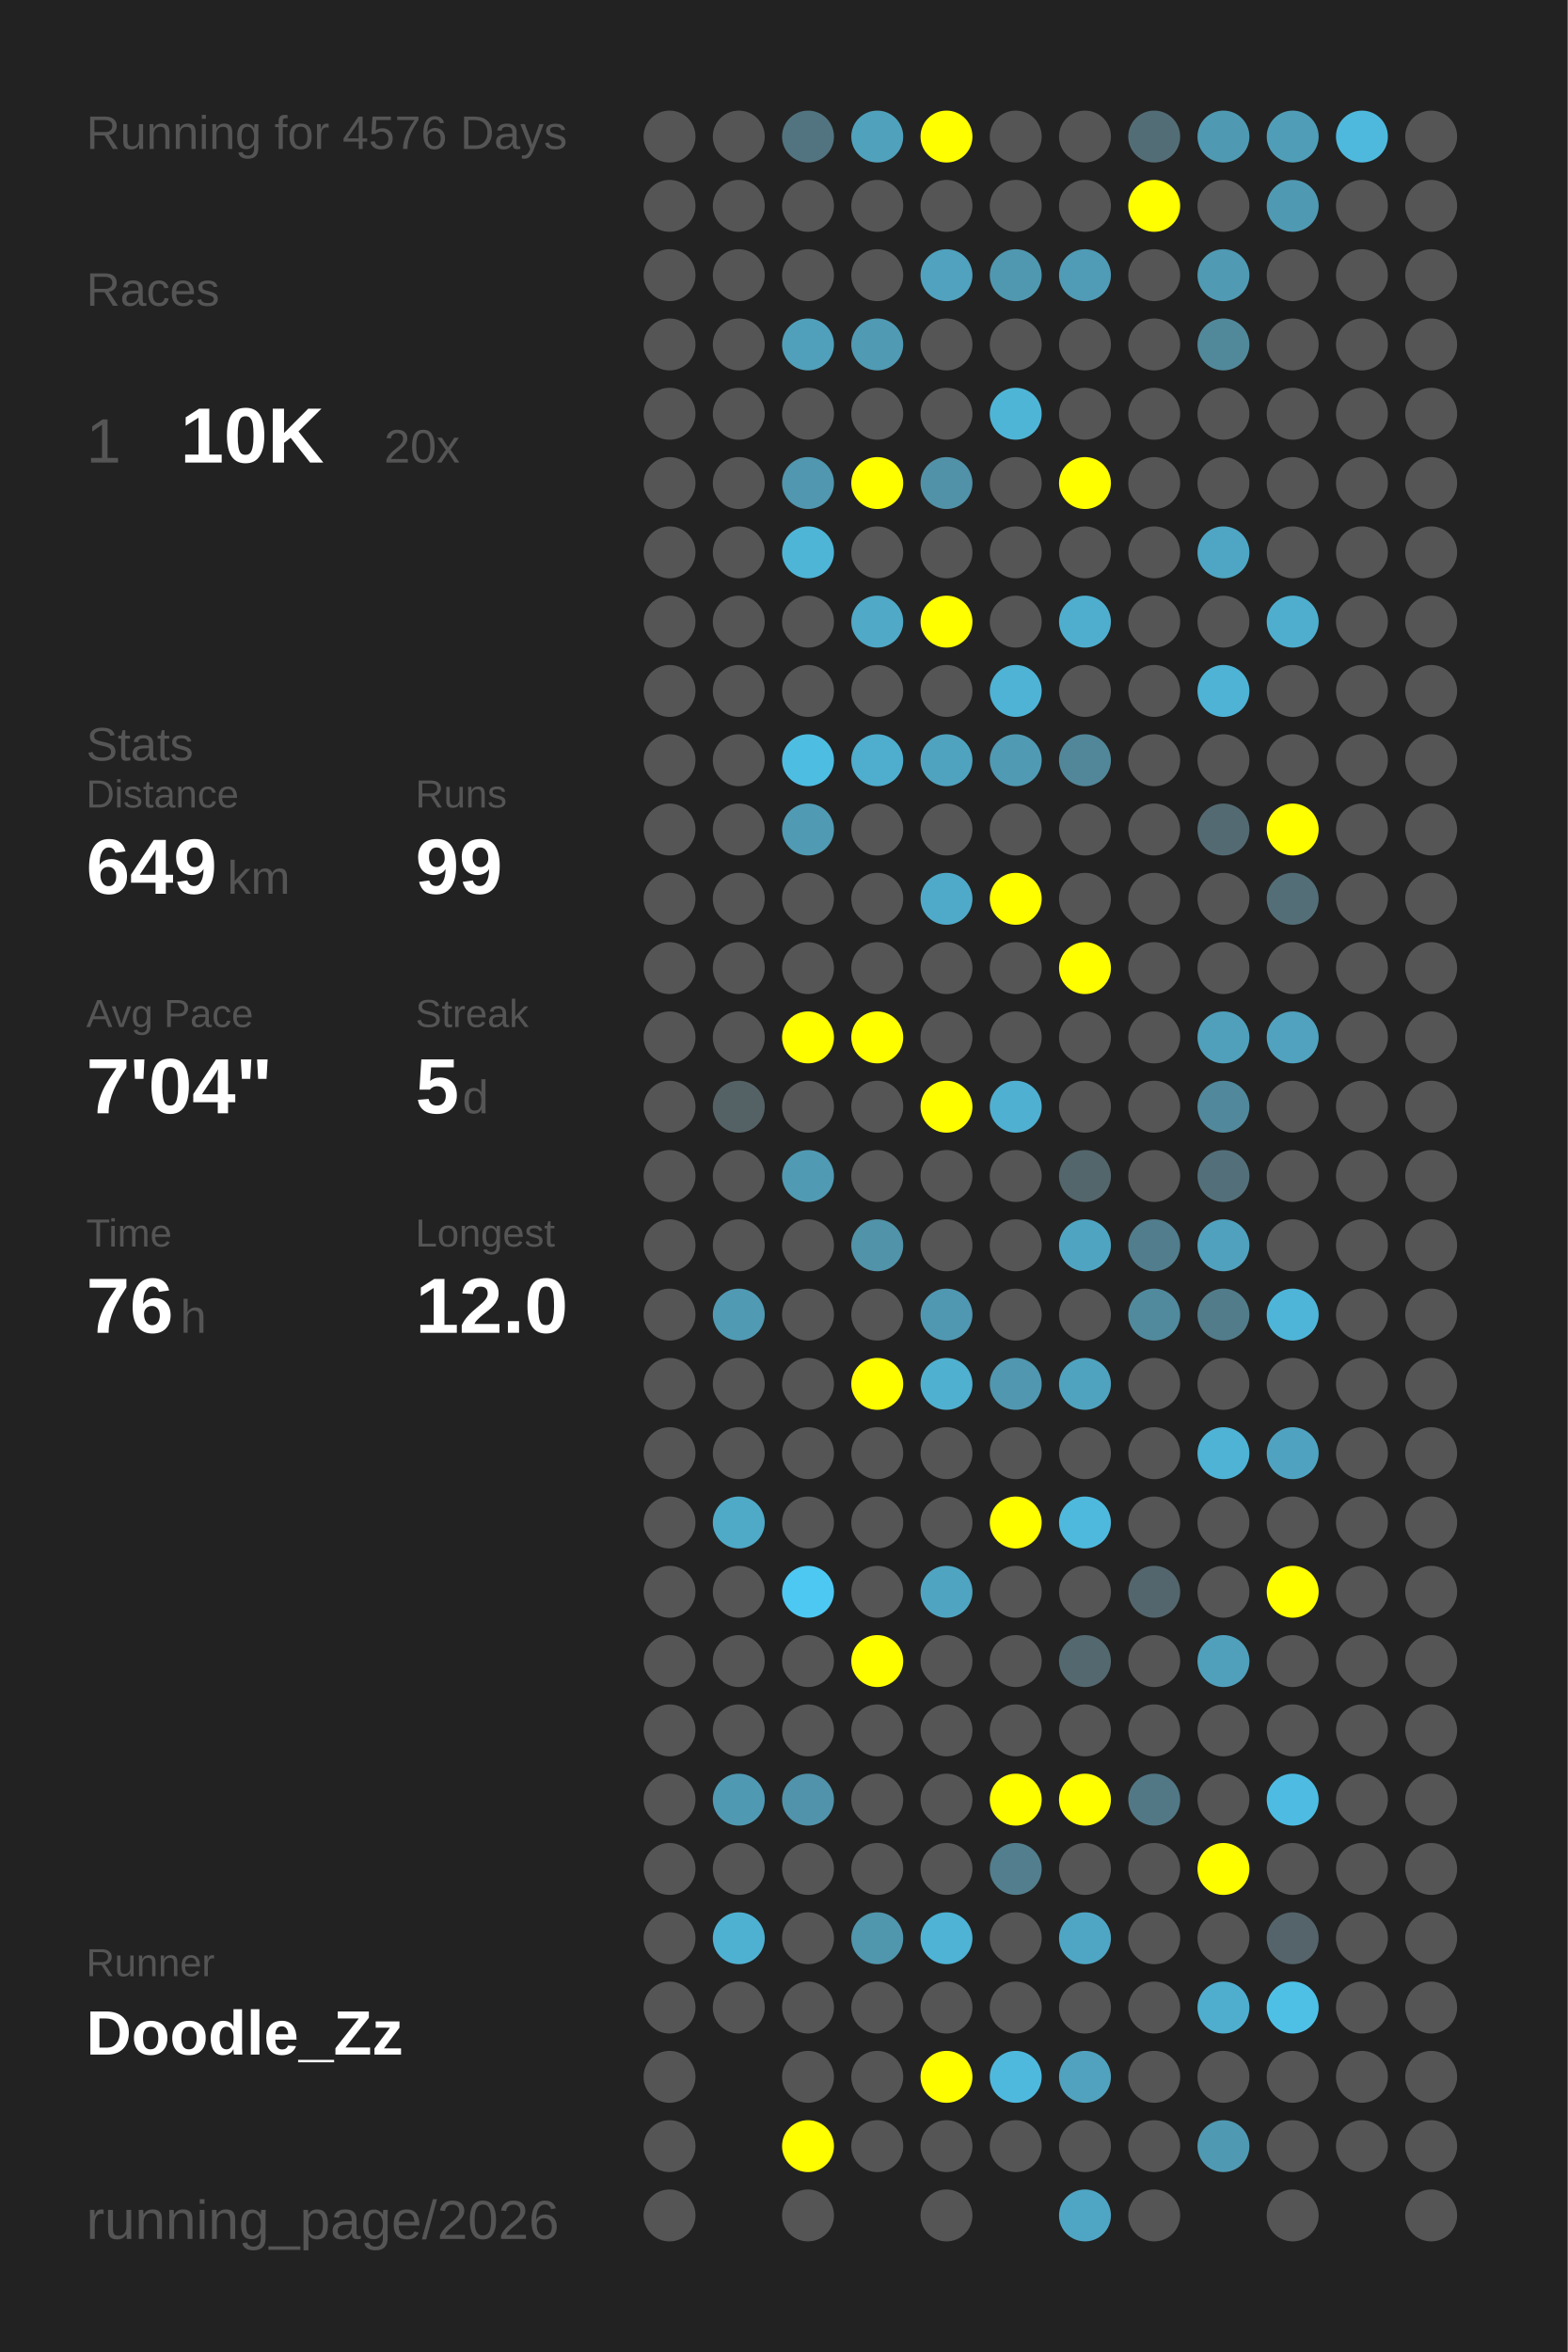
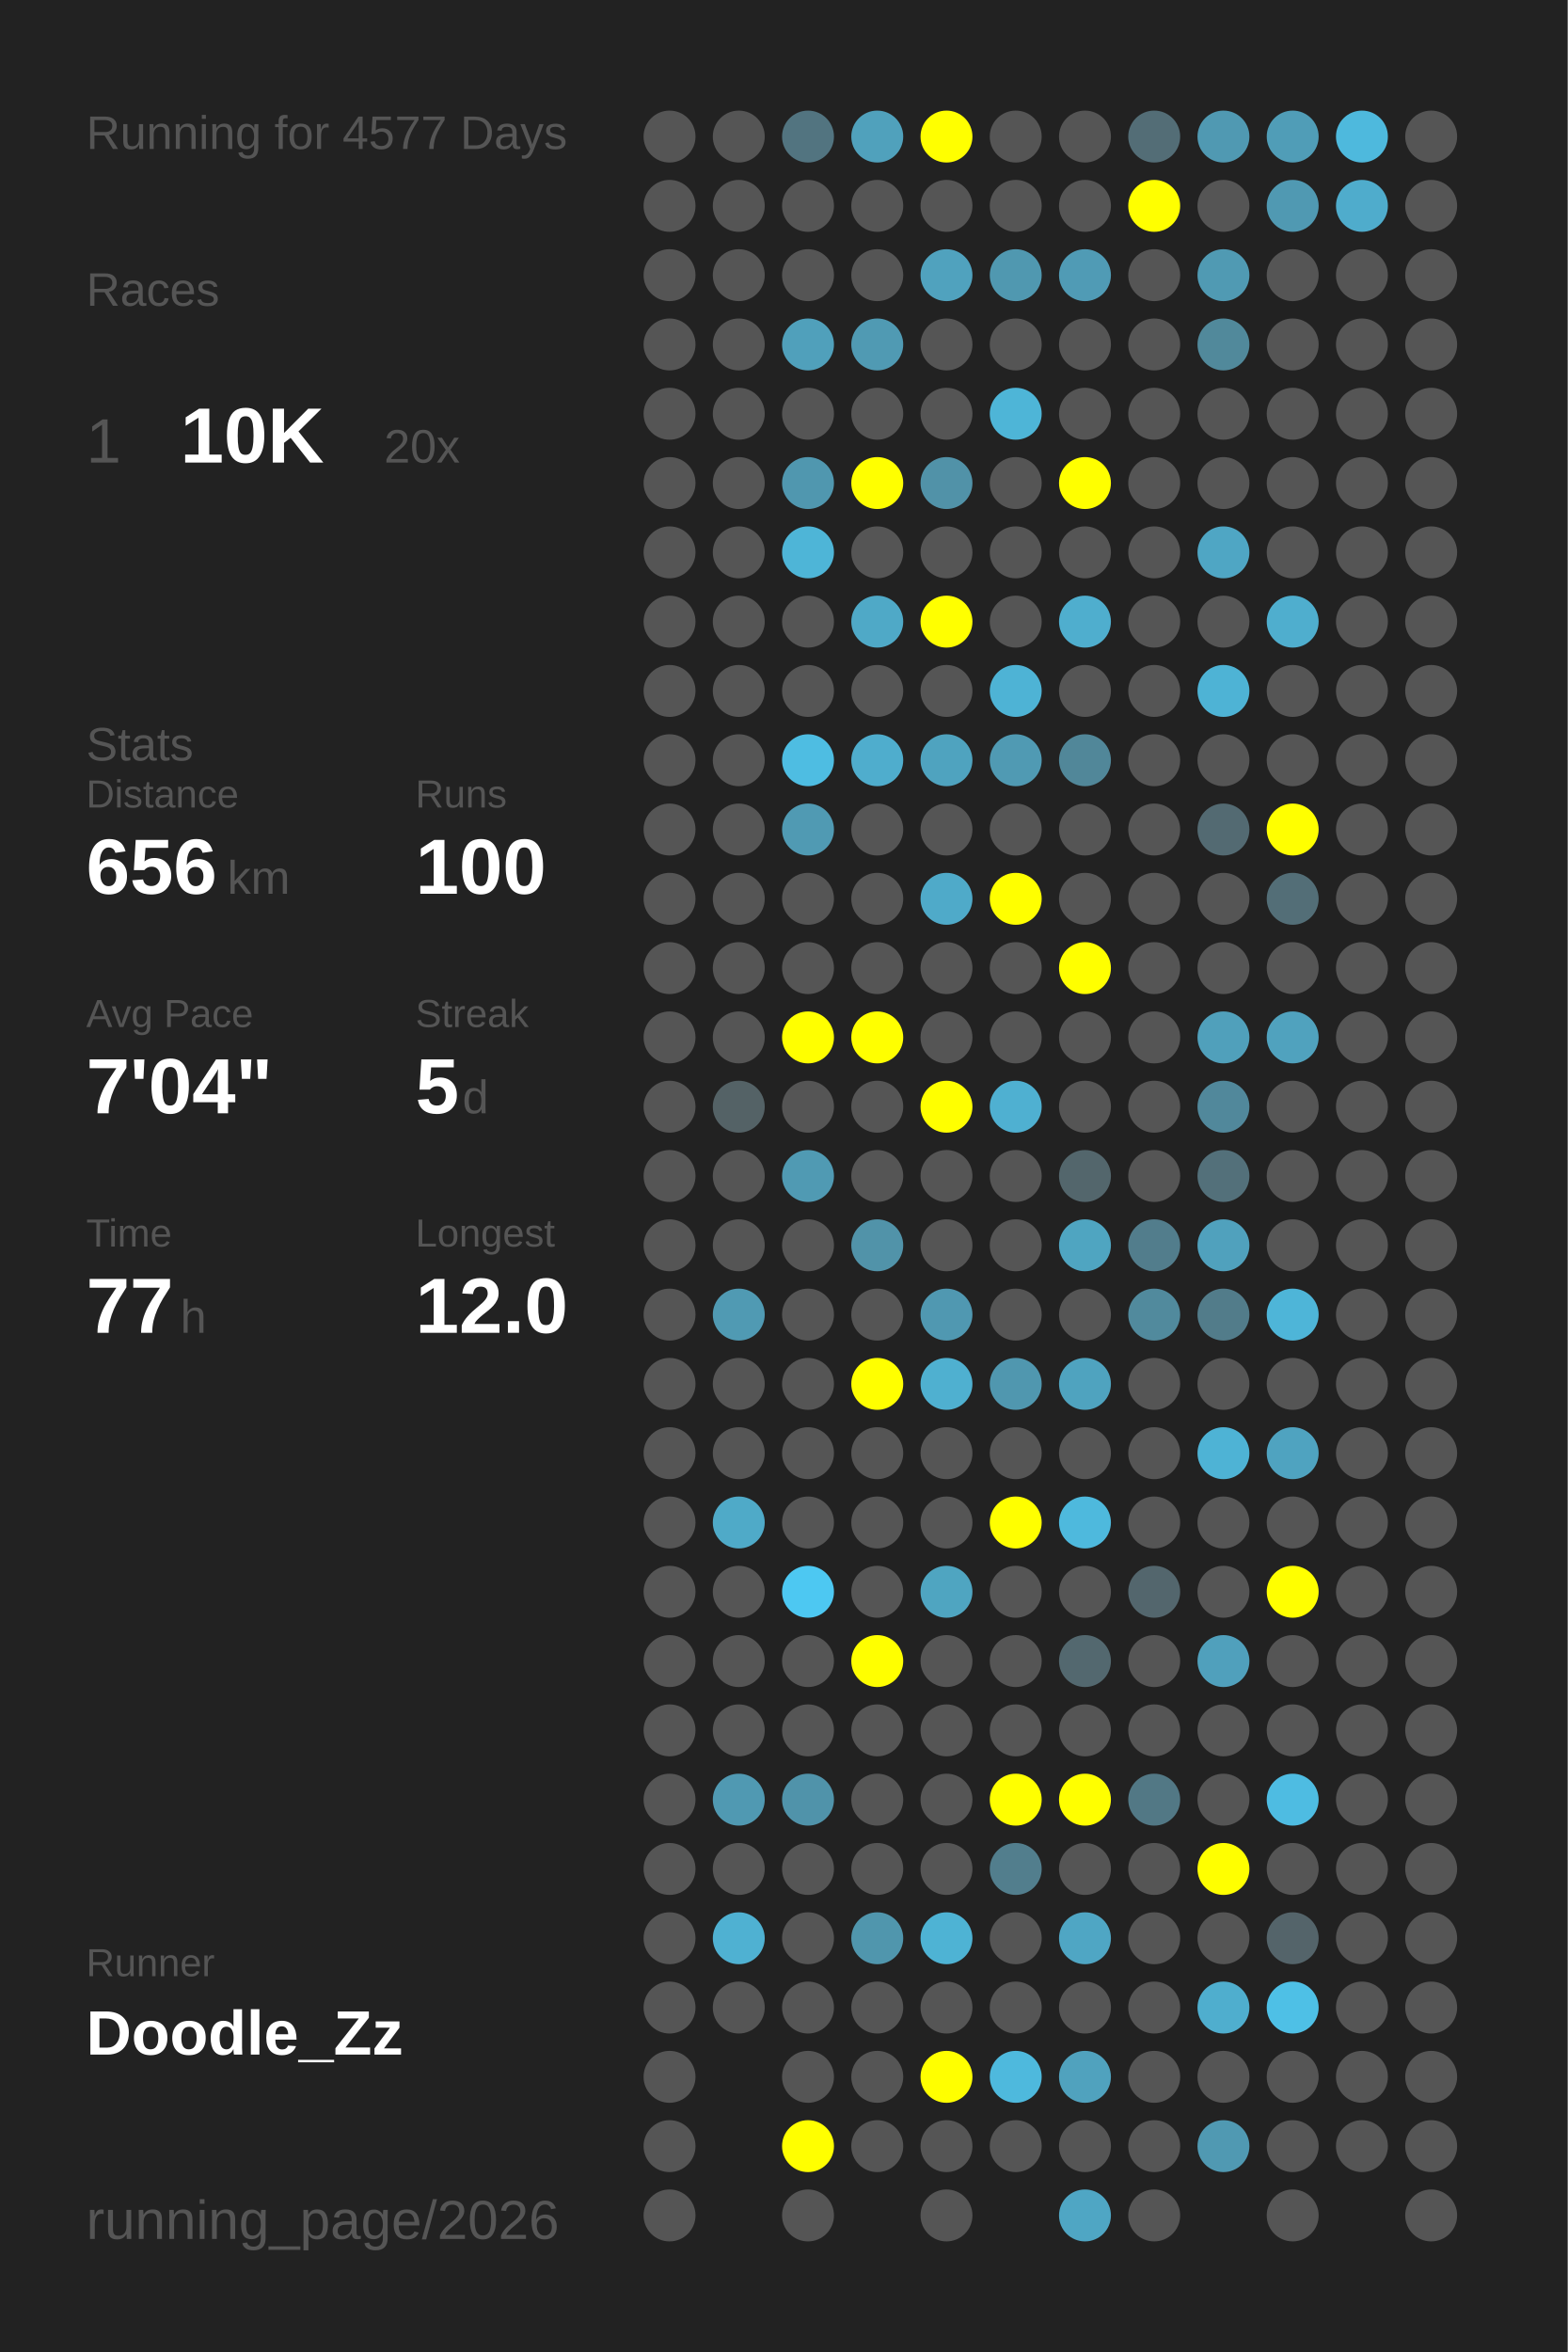
<svg xmlns="http://www.w3.org/2000/svg" baseProfile="full" height="300mm" version="1.1" viewBox="0,0,200,300" width="200mm">
  <defs />
  <rect fill="#222222" height="300" width="200" x="0" y="0" />
-   <text fill="#555555" style="font-size:6px; font-family:Arial;" x="11" y="19">Running for 4576 Days</text>
+   <text fill="#555555" style="font-size:6px; font-family:Arial;" x="11" y="19">Running for 4577 Days</text>
  <text fill="#555555" style="font-size:6px; font-family:Arial;" x="11" y="39">Races</text>
  <text fill="#555555" style="font-size:8px; font-family:Arial;" x="11" y="59">1</text>
  <text fill="#FFFFFF" style="font-size:10px; font-family:Arial; font-weight:bold;" x="23" y="59">10K</text>
  <text fill="#555555" style="font-size:6px; font-family:Arial;" x="49" y="59">20x</text>
  <text fill="#555555" style="font-size:6px; font-family:Arial;" x="11" y="97">Stats</text>
  <text fill="#555555" style="font-size:5px; font-family:Arial;" x="11" y="103">Distance</text>
-   <text fill="#FFFFFF" style="font-size:10px; font-family:Arial; font-weight:bold;" x="11" y="114">649</text>
+   <text fill="#FFFFFF" style="font-size:10px; font-family:Arial; font-weight:bold;" x="11" y="114">656</text>
  <text fill="#555555" style="font-size:6px; font-family:Arial;" x="29" y="114">km</text>
  <text fill="#555555" style="font-size:5px; font-family:Arial;" x="53" y="103">Runs</text>
-   <text fill="#FFFFFF" style="font-size:10px; font-family:Arial; font-weight:bold;" x="53" y="114">99</text>
+   <text fill="#FFFFFF" style="font-size:10px; font-family:Arial; font-weight:bold;" x="53" y="114">100</text>
  <text fill="#555555" style="font-size:5px; font-family:Arial;" x="11" y="131">Avg Pace</text>
  <text fill="#FFFFFF" style="font-size:10px; font-family:Arial; font-weight:bold;" x="11" y="142">7'04"</text>
  <text fill="#555555" style="font-size:5px; font-family:Arial;" x="53" y="131">Streak</text>
  <text fill="#FFFFFF" style="font-size:10px; font-family:Arial; font-weight:bold;" x="53" y="142">5</text>
  <text fill="#555555" style="font-size:6px; font-family:Arial;" x="59" y="142">d</text>
  <text fill="#555555" style="font-size:5px; font-family:Arial;" x="11" y="159">Time</text>
-   <text fill="#FFFFFF" style="font-size:10px; font-family:Arial; font-weight:bold;" x="11" y="170">76</text>
+   <text fill="#FFFFFF" style="font-size:10px; font-family:Arial; font-weight:bold;" x="11" y="170">77</text>
  <text fill="#555555" style="font-size:6px; font-family:Arial;" x="23" y="170">h</text>
  <text fill="#555555" style="font-size:5px; font-family:Arial;" x="53" y="159">Longest</text>
  <text fill="#FFFFFF" style="font-size:10px; font-family:Arial; font-weight:bold;" x="53" y="170">12.0</text>
  <text fill="#555555" style="font-size:5px; font-family:Arial;" x="11" y="252.065">Runner</text>
  <text fill="#FFFFFF" style="font-size:8px; font-family:Arial; font-weight:bold;" x="11" y="262.065">Doodle_Zz</text>
  <text fill="#555555" style="font-size:7px; font-family:Arial;" x="11" y="285.581">running_page/2026</text>
  <circle cx="85.417" cy="17.419" fill="#555555" r="3.312" />
  <circle cx="85.417" cy="26.258" fill="#555555" r="3.312" />
  <circle cx="85.417" cy="35.097" fill="#555555" r="3.312" />
  <circle cx="85.417" cy="43.935" fill="#555555" r="3.312" />
  <circle cx="85.417" cy="52.774" fill="#555555" r="3.312" />
  <circle cx="85.417" cy="61.613" fill="#555555" r="3.312" />
  <circle cx="85.417" cy="70.452" fill="#555555" r="3.312" />
  <circle cx="85.417" cy="79.29" fill="#555555" r="3.312" />
  <circle cx="85.417" cy="88.129" fill="#555555" r="3.312" />
  <circle cx="85.417" cy="96.968" fill="#555555" r="3.312" />
  <circle cx="85.417" cy="105.806" fill="#555555" r="3.312" />
  <circle cx="85.417" cy="114.645" fill="#555555" r="3.312" />
  <circle cx="85.417" cy="123.484" fill="#555555" r="3.312" />
  <circle cx="85.417" cy="132.323" fill="#555555" r="3.312" />
  <circle cx="85.417" cy="141.161" fill="#555555" r="3.312" />
  <circle cx="85.417" cy="150" fill="#555555" r="3.312" />
  <circle cx="85.417" cy="158.839" fill="#555555" r="3.312" />
  <circle cx="85.417" cy="167.677" fill="#555555" r="3.312" />
  <circle cx="85.417" cy="176.516" fill="#555555" r="3.312" />
  <circle cx="85.417" cy="185.355" fill="#555555" r="3.312" />
  <circle cx="85.417" cy="194.194" fill="#555555" r="3.312" />
  <circle cx="85.417" cy="203.032" fill="#555555" r="3.312" />
  <circle cx="85.417" cy="211.871" fill="#555555" r="3.312" />
  <circle cx="85.417" cy="220.71" fill="#555555" r="3.312" />
  <circle cx="85.417" cy="229.548" fill="#555555" r="3.312" />
  <circle cx="85.417" cy="238.387" fill="#555555" r="3.312" />
  <circle cx="85.417" cy="247.226" fill="#555555" r="3.312" />
  <circle cx="85.417" cy="256.065" fill="#555555" r="3.312" />
  <circle cx="85.417" cy="264.903" fill="#555555" r="3.312" />
  <circle cx="85.417" cy="273.742" fill="#555555" r="3.312" />
  <circle cx="85.417" cy="282.581" fill="#555555" r="3.312" />
  <circle cx="94.25" cy="17.419" fill="#555555" r="3.312" />
  <circle cx="94.25" cy="26.258" fill="#555555" r="3.312" />
  <circle cx="94.25" cy="35.097" fill="#555555" r="3.312" />
  <circle cx="94.25" cy="43.935" fill="#555555" r="3.312" />
  <circle cx="94.25" cy="52.774" fill="#555555" r="3.312" />
  <circle cx="94.25" cy="61.613" fill="#555555" r="3.312" />
  <circle cx="94.25" cy="70.452" fill="#555555" r="3.312" />
  <circle cx="94.25" cy="79.29" fill="#555555" r="3.312" />
  <circle cx="94.25" cy="88.129" fill="#555555" r="3.312" />
  <circle cx="94.25" cy="96.968" fill="#555555" r="3.312" />
  <circle cx="94.25" cy="105.806" fill="#555555" r="3.312" />
  <circle cx="94.25" cy="114.645" fill="#555555" r="3.312" />
  <circle cx="94.25" cy="123.484" fill="#555555" r="3.312" />
  <circle cx="94.25" cy="132.323" fill="#555555" r="3.312" />
  <circle cx="94.25" cy="141.161" fill="#546266" r="3.312" />
  <circle cx="94.25" cy="150" fill="#555555" r="3.312" />
  <circle cx="94.25" cy="158.839" fill="#555555" r="3.312" />
  <circle cx="94.25" cy="167.677" fill="#509ab3" r="3.312" />
  <circle cx="94.25" cy="176.516" fill="#555555" r="3.312" />
  <circle cx="94.25" cy="185.355" fill="#555555" r="3.312" />
  <circle cx="94.25" cy="194.194" fill="#4faac8" r="3.312" />
  <circle cx="94.25" cy="203.032" fill="#555555" r="3.312" />
  <circle cx="94.25" cy="211.871" fill="#555555" r="3.312" />
  <circle cx="94.25" cy="220.71" fill="#555555" r="3.312" />
  <circle cx="94.25" cy="229.548" fill="#5099b2" r="3.312" />
  <circle cx="94.25" cy="238.387" fill="#555555" r="3.312" />
  <circle cx="94.25" cy="247.226" fill="#4fb1d2" r="3.312" />
  <circle cx="94.25" cy="256.065" fill="#555555" r="3.312" />
  <circle cx="103.083" cy="17.419" fill="#527480" r="3.312" />
  <circle cx="103.083" cy="26.258" fill="#555555" r="3.312" />
  <circle cx="103.083" cy="35.097" fill="#555555" r="3.312" />
  <circle cx="103.083" cy="43.935" fill="#50a0bb" r="3.312" />
  <circle cx="103.083" cy="52.774" fill="#555555" r="3.312" />
  <circle cx="103.083" cy="61.613" fill="#5097af" r="3.312" />
  <circle cx="103.083" cy="70.452" fill="#4eb5d7" r="3.312" />
  <circle cx="103.083" cy="79.29" fill="#555555" r="3.312" />
  <circle cx="103.083" cy="88.129" fill="#555555" r="3.312" />
  <circle cx="103.083" cy="96.968" fill="#4ebde2" r="3.312" />
  <circle cx="103.083" cy="105.806" fill="#509ab3" r="3.312" />
  <circle cx="103.083" cy="114.645" fill="#555555" r="3.312" />
  <circle cx="103.083" cy="123.484" fill="#555555" r="3.312" />
  <circle cx="103.083" cy="132.323" fill="#FFFF00" r="3.312" />
  <circle cx="103.083" cy="141.161" fill="#555555" r="3.312" />
  <circle cx="103.083" cy="150" fill="#509ab3" r="3.312" />
  <circle cx="103.083" cy="158.839" fill="#555555" r="3.312" />
  <circle cx="103.083" cy="167.677" fill="#555555" r="3.312" />
  <circle cx="103.083" cy="176.516" fill="#555555" r="3.312" />
  <circle cx="103.083" cy="185.355" fill="#555555" r="3.312" />
  <circle cx="103.083" cy="194.194" fill="#555555" r="3.312" />
  <circle cx="103.083" cy="203.032" fill="#4dc8f2" r="3.312" />
  <circle cx="103.083" cy="211.871" fill="#555555" r="3.312" />
  <circle cx="103.083" cy="220.71" fill="#555555" r="3.312" />
  <circle cx="103.083" cy="229.548" fill="#5093aa" r="3.312" />
  <circle cx="103.083" cy="238.387" fill="#555555" r="3.312" />
  <circle cx="103.083" cy="247.226" fill="#555555" r="3.312" />
  <circle cx="103.083" cy="256.065" fill="#555555" r="3.312" />
  <circle cx="103.083" cy="264.903" fill="#555555" r="3.312" />
  <circle cx="103.083" cy="273.742" fill="#FFFF00" r="3.312" />
  <circle cx="103.083" cy="282.581" fill="#555555" r="3.312" />
  <circle cx="111.917" cy="17.419" fill="#50a1bc" r="3.312" />
  <circle cx="111.917" cy="26.258" fill="#555555" r="3.312" />
  <circle cx="111.917" cy="35.097" fill="#555555" r="3.312" />
  <circle cx="111.917" cy="43.935" fill="#509ab3" r="3.312" />
  <circle cx="111.917" cy="52.774" fill="#555555" r="3.312" />
  <circle cx="111.917" cy="61.613" fill="#FFFF00" r="3.312" />
  <circle cx="111.917" cy="70.452" fill="#555555" r="3.312" />
  <circle cx="111.917" cy="79.29" fill="#4fa9c7" r="3.312" />
  <circle cx="111.917" cy="88.129" fill="#555555" r="3.312" />
  <circle cx="111.917" cy="96.968" fill="#4fadcd" r="3.312" />
  <circle cx="111.917" cy="105.806" fill="#555555" r="3.312" />
  <circle cx="111.917" cy="114.645" fill="#555555" r="3.312" />
  <circle cx="111.917" cy="123.484" fill="#555555" r="3.312" />
  <circle cx="111.917" cy="132.323" fill="#FFFF00" r="3.312" />
  <circle cx="111.917" cy="141.161" fill="#555555" r="3.312" />
  <circle cx="111.917" cy="150" fill="#555555" r="3.312" />
  <circle cx="111.917" cy="158.839" fill="#5193a9" r="3.312" />
  <circle cx="111.917" cy="167.677" fill="#555555" r="3.312" />
  <circle cx="111.917" cy="176.516" fill="#FFFF00" r="3.312" />
  <circle cx="111.917" cy="185.355" fill="#555555" r="3.312" />
  <circle cx="111.917" cy="194.194" fill="#555555" r="3.312" />
  <circle cx="111.917" cy="203.032" fill="#555555" r="3.312" />
  <circle cx="111.917" cy="211.871" fill="#FFFF00" r="3.312" />
  <circle cx="111.917" cy="220.71" fill="#555555" r="3.312" />
  <circle cx="111.917" cy="229.548" fill="#555555" r="3.312" />
  <circle cx="111.917" cy="238.387" fill="#555555" r="3.312" />
  <circle cx="111.917" cy="247.226" fill="#5096ad" r="3.312" />
  <circle cx="111.917" cy="256.065" fill="#555555" r="3.312" />
  <circle cx="111.917" cy="264.903" fill="#555555" r="3.312" />
  <circle cx="111.917" cy="273.742" fill="#555555" r="3.312" />
  <circle cx="120.75" cy="17.419" fill="#FFFF00" r="3.312" />
  <circle cx="120.75" cy="26.258" fill="#555555" r="3.312" />
  <circle cx="120.75" cy="35.097" fill="#50a2be" r="3.312" />
  <circle cx="120.75" cy="43.935" fill="#555555" r="3.312" />
  <circle cx="120.75" cy="52.774" fill="#555555" r="3.312" />
  <circle cx="120.75" cy="61.613" fill="#5192a8" r="3.312" />
  <circle cx="120.75" cy="70.452" fill="#555555" r="3.312" />
  <circle cx="120.75" cy="79.29" fill="#FFFF00" r="3.312" />
  <circle cx="120.75" cy="88.129" fill="#555555" r="3.312" />
  <circle cx="120.75" cy="96.968" fill="#4fa3bf" r="3.312" />
  <circle cx="120.75" cy="105.806" fill="#555555" r="3.312" />
  <circle cx="120.75" cy="114.645" fill="#4faac9" r="3.312" />
  <circle cx="120.75" cy="123.484" fill="#555555" r="3.312" />
  <circle cx="120.75" cy="132.323" fill="#555555" r="3.312" />
  <circle cx="120.75" cy="141.161" fill="#FFFF00" r="3.312" />
  <circle cx="120.75" cy="150" fill="#555555" r="3.312" />
  <circle cx="120.75" cy="158.839" fill="#555555" r="3.312" />
  <circle cx="120.75" cy="167.677" fill="#5098b1" r="3.312" />
  <circle cx="120.75" cy="176.516" fill="#4fb0d0" r="3.312" />
  <circle cx="120.75" cy="185.355" fill="#555555" r="3.312" />
  <circle cx="120.75" cy="194.194" fill="#555555" r="3.312" />
  <circle cx="120.75" cy="203.032" fill="#4fa5c1" r="3.312" />
  <circle cx="120.75" cy="211.871" fill="#555555" r="3.312" />
  <circle cx="120.75" cy="220.71" fill="#555555" r="3.312" />
  <circle cx="120.75" cy="229.548" fill="#555555" r="3.312" />
  <circle cx="120.75" cy="238.387" fill="#555555" r="3.312" />
  <circle cx="120.75" cy="247.226" fill="#4eb3d4" r="3.312" />
  <circle cx="120.75" cy="256.065" fill="#555555" r="3.312" />
  <circle cx="120.75" cy="264.903" fill="#FFFF00" r="3.312" />
  <circle cx="120.75" cy="273.742" fill="#555555" r="3.312" />
  <circle cx="120.75" cy="282.581" fill="#555555" r="3.312" />
  <circle cx="129.583" cy="17.419" fill="#555555" r="3.312" />
  <circle cx="129.583" cy="26.258" fill="#555555" r="3.312" />
  <circle cx="129.583" cy="35.097" fill="#5098b0" r="3.312" />
  <circle cx="129.583" cy="43.935" fill="#555555" r="3.312" />
  <circle cx="129.583" cy="52.774" fill="#4eb5d7" r="3.312" />
  <circle cx="129.583" cy="61.613" fill="#555555" r="3.312" />
  <circle cx="129.583" cy="70.452" fill="#555555" r="3.312" />
  <circle cx="129.583" cy="79.29" fill="#555555" r="3.312" />
  <circle cx="129.583" cy="88.129" fill="#4eb3d5" r="3.312" />
  <circle cx="129.583" cy="96.968" fill="#509ab3" r="3.312" />
  <circle cx="129.583" cy="105.806" fill="#555555" r="3.312" />
  <circle cx="129.583" cy="114.645" fill="#FFFF00" r="3.312" />
  <circle cx="129.583" cy="123.484" fill="#555555" r="3.312" />
  <circle cx="129.583" cy="132.323" fill="#555555" r="3.312" />
  <circle cx="129.583" cy="141.161" fill="#4fb0d1" r="3.312" />
  <circle cx="129.583" cy="150" fill="#555555" r="3.312" />
  <circle cx="129.583" cy="158.839" fill="#555555" r="3.312" />
  <circle cx="129.583" cy="167.677" fill="#555555" r="3.312" />
  <circle cx="129.583" cy="176.516" fill="#5097af" r="3.312" />
  <circle cx="129.583" cy="185.355" fill="#555555" r="3.312" />
  <circle cx="129.583" cy="194.194" fill="#FFFF00" r="3.312" />
  <circle cx="129.583" cy="203.032" fill="#555555" r="3.312" />
  <circle cx="129.583" cy="211.871" fill="#555555" r="3.312" />
  <circle cx="129.583" cy="220.71" fill="#555555" r="3.312" />
  <circle cx="129.583" cy="229.548" fill="#FFFF00" r="3.312" />
  <circle cx="129.583" cy="238.387" fill="#527e8d" r="3.312" />
  <circle cx="129.583" cy="247.226" fill="#555555" r="3.312" />
  <circle cx="129.583" cy="256.065" fill="#555555" r="3.312" />
  <circle cx="129.583" cy="264.903" fill="#4eb9dd" r="3.312" />
  <circle cx="129.583" cy="273.742" fill="#555555" r="3.312" />
  <circle cx="138.417" cy="17.419" fill="#555555" r="3.312" />
  <circle cx="138.417" cy="26.258" fill="#555555" r="3.312" />
  <circle cx="138.417" cy="35.097" fill="#509bb5" r="3.312" />
  <circle cx="138.417" cy="43.935" fill="#555555" r="3.312" />
  <circle cx="138.417" cy="52.774" fill="#555555" r="3.312" />
  <circle cx="138.417" cy="61.613" fill="#FFFF00" r="3.312" />
  <circle cx="138.417" cy="70.452" fill="#555555" r="3.312" />
  <circle cx="138.417" cy="79.29" fill="#4faece" r="3.312" />
  <circle cx="138.417" cy="88.129" fill="#555555" r="3.312" />
  <circle cx="138.417" cy="96.968" fill="#518799" r="3.312" />
  <circle cx="138.417" cy="105.806" fill="#555555" r="3.312" />
  <circle cx="138.417" cy="114.645" fill="#555555" r="3.312" />
  <circle cx="138.417" cy="123.484" fill="#FFFF00" r="3.312" />
  <circle cx="138.417" cy="132.323" fill="#555555" r="3.312" />
  <circle cx="138.417" cy="141.161" fill="#555555" r="3.312" />
  <circle cx="138.417" cy="150" fill="#53666c" r="3.312" />
  <circle cx="138.417" cy="158.839" fill="#4fa5c1" r="3.312" />
  <circle cx="138.417" cy="167.677" fill="#555555" r="3.312" />
  <circle cx="138.417" cy="176.516" fill="#4fa3bf" r="3.312" />
  <circle cx="138.417" cy="185.355" fill="#555555" r="3.312" />
  <circle cx="138.417" cy="194.194" fill="#4eb9dd" r="3.312" />
  <circle cx="138.417" cy="203.032" fill="#555555" r="3.312" />
  <circle cx="138.417" cy="211.871" fill="#53686f" r="3.312" />
  <circle cx="138.417" cy="220.71" fill="#555555" r="3.312" />
  <circle cx="138.417" cy="229.548" fill="#FFFF00" r="3.312" />
  <circle cx="138.417" cy="238.387" fill="#555555" r="3.312" />
  <circle cx="138.417" cy="247.226" fill="#4fa6c4" r="3.312" />
  <circle cx="138.417" cy="256.065" fill="#555555" r="3.312" />
  <circle cx="138.417" cy="264.903" fill="#50a2be" r="3.312" />
  <circle cx="138.417" cy="273.742" fill="#555555" r="3.312" />
  <circle cx="138.417" cy="282.581" fill="#4fa6c4" r="3.312" />
  <circle cx="147.25" cy="17.419" fill="#536d76" r="3.312" />
  <circle cx="147.25" cy="26.258" fill="#FFFF00" r="3.312" />
  <circle cx="147.25" cy="35.097" fill="#555555" r="3.312" />
  <circle cx="147.25" cy="43.935" fill="#555555" r="3.312" />
  <circle cx="147.25" cy="52.774" fill="#555555" r="3.312" />
  <circle cx="147.25" cy="61.613" fill="#555555" r="3.312" />
  <circle cx="147.25" cy="70.452" fill="#555555" r="3.312" />
  <circle cx="147.25" cy="79.29" fill="#555555" r="3.312" />
  <circle cx="147.25" cy="88.129" fill="#555555" r="3.312" />
  <circle cx="147.25" cy="96.968" fill="#555555" r="3.312" />
  <circle cx="147.25" cy="105.806" fill="#555555" r="3.312" />
  <circle cx="147.25" cy="114.645" fill="#555555" r="3.312" />
  <circle cx="147.25" cy="123.484" fill="#555555" r="3.312" />
  <circle cx="147.25" cy="132.323" fill="#555555" r="3.312" />
  <circle cx="147.25" cy="141.161" fill="#555555" r="3.312" />
  <circle cx="147.25" cy="150" fill="#555555" r="3.312" />
  <circle cx="147.25" cy="158.839" fill="#527d8c" r="3.312" />
  <circle cx="147.25" cy="167.677" fill="#518a9d" r="3.312" />
  <circle cx="147.25" cy="176.516" fill="#555555" r="3.312" />
  <circle cx="147.25" cy="185.355" fill="#555555" r="3.312" />
  <circle cx="147.25" cy="194.194" fill="#555555" r="3.312" />
  <circle cx="147.25" cy="203.032" fill="#53666d" r="3.312" />
  <circle cx="147.25" cy="211.871" fill="#555555" r="3.312" />
  <circle cx="147.25" cy="220.71" fill="#555555" r="3.312" />
  <circle cx="147.25" cy="229.548" fill="#527885" r="3.312" />
  <circle cx="147.25" cy="238.387" fill="#555555" r="3.312" />
  <circle cx="147.25" cy="247.226" fill="#555555" r="3.312" />
  <circle cx="147.25" cy="256.065" fill="#555555" r="3.312" />
  <circle cx="147.25" cy="264.903" fill="#555555" r="3.312" />
  <circle cx="147.25" cy="273.742" fill="#555555" r="3.312" />
  <circle cx="147.25" cy="282.581" fill="#555555" r="3.312" />
  <circle cx="156.083" cy="17.419" fill="#5099b2" r="3.312" />
  <circle cx="156.083" cy="26.258" fill="#555555" r="3.312" />
  <circle cx="156.083" cy="35.097" fill="#509ab3" r="3.312" />
  <circle cx="156.083" cy="43.935" fill="#51899b" r="3.312" />
  <circle cx="156.083" cy="52.774" fill="#555555" r="3.312" />
  <circle cx="156.083" cy="61.613" fill="#555555" r="3.312" />
  <circle cx="156.083" cy="70.452" fill="#4fa6c4" r="3.312" />
  <circle cx="156.083" cy="79.29" fill="#555555" r="3.312" />
  <circle cx="156.083" cy="88.129" fill="#4eb3d5" r="3.312" />
  <circle cx="156.083" cy="96.968" fill="#555555" r="3.312" />
  <circle cx="156.083" cy="105.806" fill="#536a72" r="3.312" />
  <circle cx="156.083" cy="114.645" fill="#555555" r="3.312" />
  <circle cx="156.083" cy="123.484" fill="#555555" r="3.312" />
  <circle cx="156.083" cy="132.323" fill="#50a0bb" r="3.312" />
  <circle cx="156.083" cy="141.161" fill="#51889b" r="3.312" />
  <circle cx="156.083" cy="150" fill="#53707a" r="3.312" />
  <circle cx="156.083" cy="158.839" fill="#50a1bd" r="3.312" />
  <circle cx="156.083" cy="167.677" fill="#527c8a" r="3.312" />
  <circle cx="156.083" cy="176.516" fill="#555555" r="3.312" />
  <circle cx="156.083" cy="185.355" fill="#4eb3d5" r="3.312" />
  <circle cx="156.083" cy="194.194" fill="#555555" r="3.312" />
  <circle cx="156.083" cy="203.032" fill="#555555" r="3.312" />
  <circle cx="156.083" cy="211.871" fill="#50a0bc" r="3.312" />
  <circle cx="156.083" cy="220.71" fill="#555555" r="3.312" />
  <circle cx="156.083" cy="229.548" fill="#555555" r="3.312" />
  <circle cx="156.083" cy="238.387" fill="#FFFF00" r="3.312" />
  <circle cx="156.083" cy="247.226" fill="#555555" r="3.312" />
  <circle cx="156.083" cy="256.065" fill="#4faece" r="3.312" />
  <circle cx="156.083" cy="264.903" fill="#555555" r="3.312" />
  <circle cx="156.083" cy="273.742" fill="#5099b2" r="3.312" />
  <circle cx="164.917" cy="17.419" fill="#509db7" r="3.312" />
  <circle cx="164.917" cy="26.258" fill="#5099b2" r="3.312" />
  <circle cx="164.917" cy="35.097" fill="#555555" r="3.312" />
  <circle cx="164.917" cy="43.935" fill="#555555" r="3.312" />
  <circle cx="164.917" cy="52.774" fill="#555555" r="3.312" />
  <circle cx="164.917" cy="61.613" fill="#555555" r="3.312" />
  <circle cx="164.917" cy="70.452" fill="#555555" r="3.312" />
  <circle cx="164.917" cy="79.29" fill="#4faece" r="3.312" />
  <circle cx="164.917" cy="88.129" fill="#555555" r="3.312" />
  <circle cx="164.917" cy="96.968" fill="#555555" r="3.312" />
  <circle cx="164.917" cy="105.806" fill="#FFFF00" r="3.312" />
  <circle cx="164.917" cy="114.645" fill="#536e77" r="3.312" />
  <circle cx="164.917" cy="123.484" fill="#555555" r="3.312" />
  <circle cx="164.917" cy="132.323" fill="#50a2be" r="3.312" />
  <circle cx="164.917" cy="141.161" fill="#555555" r="3.312" />
  <circle cx="164.917" cy="150" fill="#555555" r="3.312" />
  <circle cx="164.917" cy="158.839" fill="#555555" r="3.312" />
  <circle cx="164.917" cy="167.677" fill="#4eb5d8" r="3.312" />
  <circle cx="164.917" cy="176.516" fill="#555555" r="3.312" />
  <circle cx="164.917" cy="185.355" fill="#4fa3c0" r="3.312" />
  <circle cx="164.917" cy="194.194" fill="#555555" r="3.312" />
  <circle cx="164.917" cy="203.032" fill="#FFFF00" r="3.312" />
  <circle cx="164.917" cy="211.871" fill="#555555" r="3.312" />
  <circle cx="164.917" cy="220.71" fill="#555555" r="3.312" />
  <circle cx="164.917" cy="229.548" fill="#4ebce2" r="3.312" />
  <circle cx="164.917" cy="238.387" fill="#555555" r="3.312" />
  <circle cx="164.917" cy="247.226" fill="#54646a" r="3.312" />
  <circle cx="164.917" cy="256.065" fill="#4ec0e6" r="3.312" />
  <circle cx="164.917" cy="264.903" fill="#555555" r="3.312" />
  <circle cx="164.917" cy="273.742" fill="#555555" r="3.312" />
  <circle cx="164.917" cy="282.581" fill="#555555" r="3.312" />
  <circle cx="173.75" cy="17.419" fill="#4eb9dd" r="3.312" />
-   <circle cx="173.75" cy="26.258" fill="#555555" r="3.312" />
+   <circle cx="173.75" cy="26.258" fill="#4faccc" r="3.312" />
  <circle cx="173.75" cy="35.097" fill="#555555" r="3.312" />
  <circle cx="173.75" cy="43.935" fill="#555555" r="3.312" />
  <circle cx="173.75" cy="52.774" fill="#555555" r="3.312" />
  <circle cx="173.75" cy="61.613" fill="#555555" r="3.312" />
  <circle cx="173.75" cy="70.452" fill="#555555" r="3.312" />
  <circle cx="173.75" cy="79.29" fill="#555555" r="3.312" />
  <circle cx="173.75" cy="88.129" fill="#555555" r="3.312" />
  <circle cx="173.75" cy="96.968" fill="#555555" r="3.312" />
  <circle cx="173.75" cy="105.806" fill="#555555" r="3.312" />
  <circle cx="173.75" cy="114.645" fill="#555555" r="3.312" />
  <circle cx="173.75" cy="123.484" fill="#555555" r="3.312" />
  <circle cx="173.75" cy="132.323" fill="#555555" r="3.312" />
  <circle cx="173.75" cy="141.161" fill="#555555" r="3.312" />
  <circle cx="173.75" cy="150" fill="#555555" r="3.312" />
  <circle cx="173.75" cy="158.839" fill="#555555" r="3.312" />
  <circle cx="173.75" cy="167.677" fill="#555555" r="3.312" />
  <circle cx="173.75" cy="176.516" fill="#555555" r="3.312" />
  <circle cx="173.75" cy="185.355" fill="#555555" r="3.312" />
  <circle cx="173.75" cy="194.194" fill="#555555" r="3.312" />
  <circle cx="173.75" cy="203.032" fill="#555555" r="3.312" />
  <circle cx="173.75" cy="211.871" fill="#555555" r="3.312" />
  <circle cx="173.75" cy="220.71" fill="#555555" r="3.312" />
  <circle cx="173.75" cy="229.548" fill="#555555" r="3.312" />
  <circle cx="173.75" cy="238.387" fill="#555555" r="3.312" />
  <circle cx="173.75" cy="247.226" fill="#555555" r="3.312" />
  <circle cx="173.75" cy="256.065" fill="#555555" r="3.312" />
  <circle cx="173.75" cy="264.903" fill="#555555" r="3.312" />
  <circle cx="173.75" cy="273.742" fill="#555555" r="3.312" />
  <circle cx="182.583" cy="17.419" fill="#555555" r="3.312" />
  <circle cx="182.583" cy="26.258" fill="#555555" r="3.312" />
  <circle cx="182.583" cy="35.097" fill="#555555" r="3.312" />
  <circle cx="182.583" cy="43.935" fill="#555555" r="3.312" />
  <circle cx="182.583" cy="52.774" fill="#555555" r="3.312" />
  <circle cx="182.583" cy="61.613" fill="#555555" r="3.312" />
  <circle cx="182.583" cy="70.452" fill="#555555" r="3.312" />
  <circle cx="182.583" cy="79.29" fill="#555555" r="3.312" />
  <circle cx="182.583" cy="88.129" fill="#555555" r="3.312" />
  <circle cx="182.583" cy="96.968" fill="#555555" r="3.312" />
  <circle cx="182.583" cy="105.806" fill="#555555" r="3.312" />
  <circle cx="182.583" cy="114.645" fill="#555555" r="3.312" />
  <circle cx="182.583" cy="123.484" fill="#555555" r="3.312" />
  <circle cx="182.583" cy="132.323" fill="#555555" r="3.312" />
  <circle cx="182.583" cy="141.161" fill="#555555" r="3.312" />
  <circle cx="182.583" cy="150" fill="#555555" r="3.312" />
  <circle cx="182.583" cy="158.839" fill="#555555" r="3.312" />
  <circle cx="182.583" cy="167.677" fill="#555555" r="3.312" />
  <circle cx="182.583" cy="176.516" fill="#555555" r="3.312" />
  <circle cx="182.583" cy="185.355" fill="#555555" r="3.312" />
  <circle cx="182.583" cy="194.194" fill="#555555" r="3.312" />
  <circle cx="182.583" cy="203.032" fill="#555555" r="3.312" />
  <circle cx="182.583" cy="211.871" fill="#555555" r="3.312" />
  <circle cx="182.583" cy="220.71" fill="#555555" r="3.312" />
  <circle cx="182.583" cy="229.548" fill="#555555" r="3.312" />
  <circle cx="182.583" cy="238.387" fill="#555555" r="3.312" />
  <circle cx="182.583" cy="247.226" fill="#555555" r="3.312" />
  <circle cx="182.583" cy="256.065" fill="#555555" r="3.312" />
  <circle cx="182.583" cy="264.903" fill="#555555" r="3.312" />
  <circle cx="182.583" cy="273.742" fill="#555555" r="3.312" />
  <circle cx="182.583" cy="282.581" fill="#555555" r="3.312" />
</svg>
